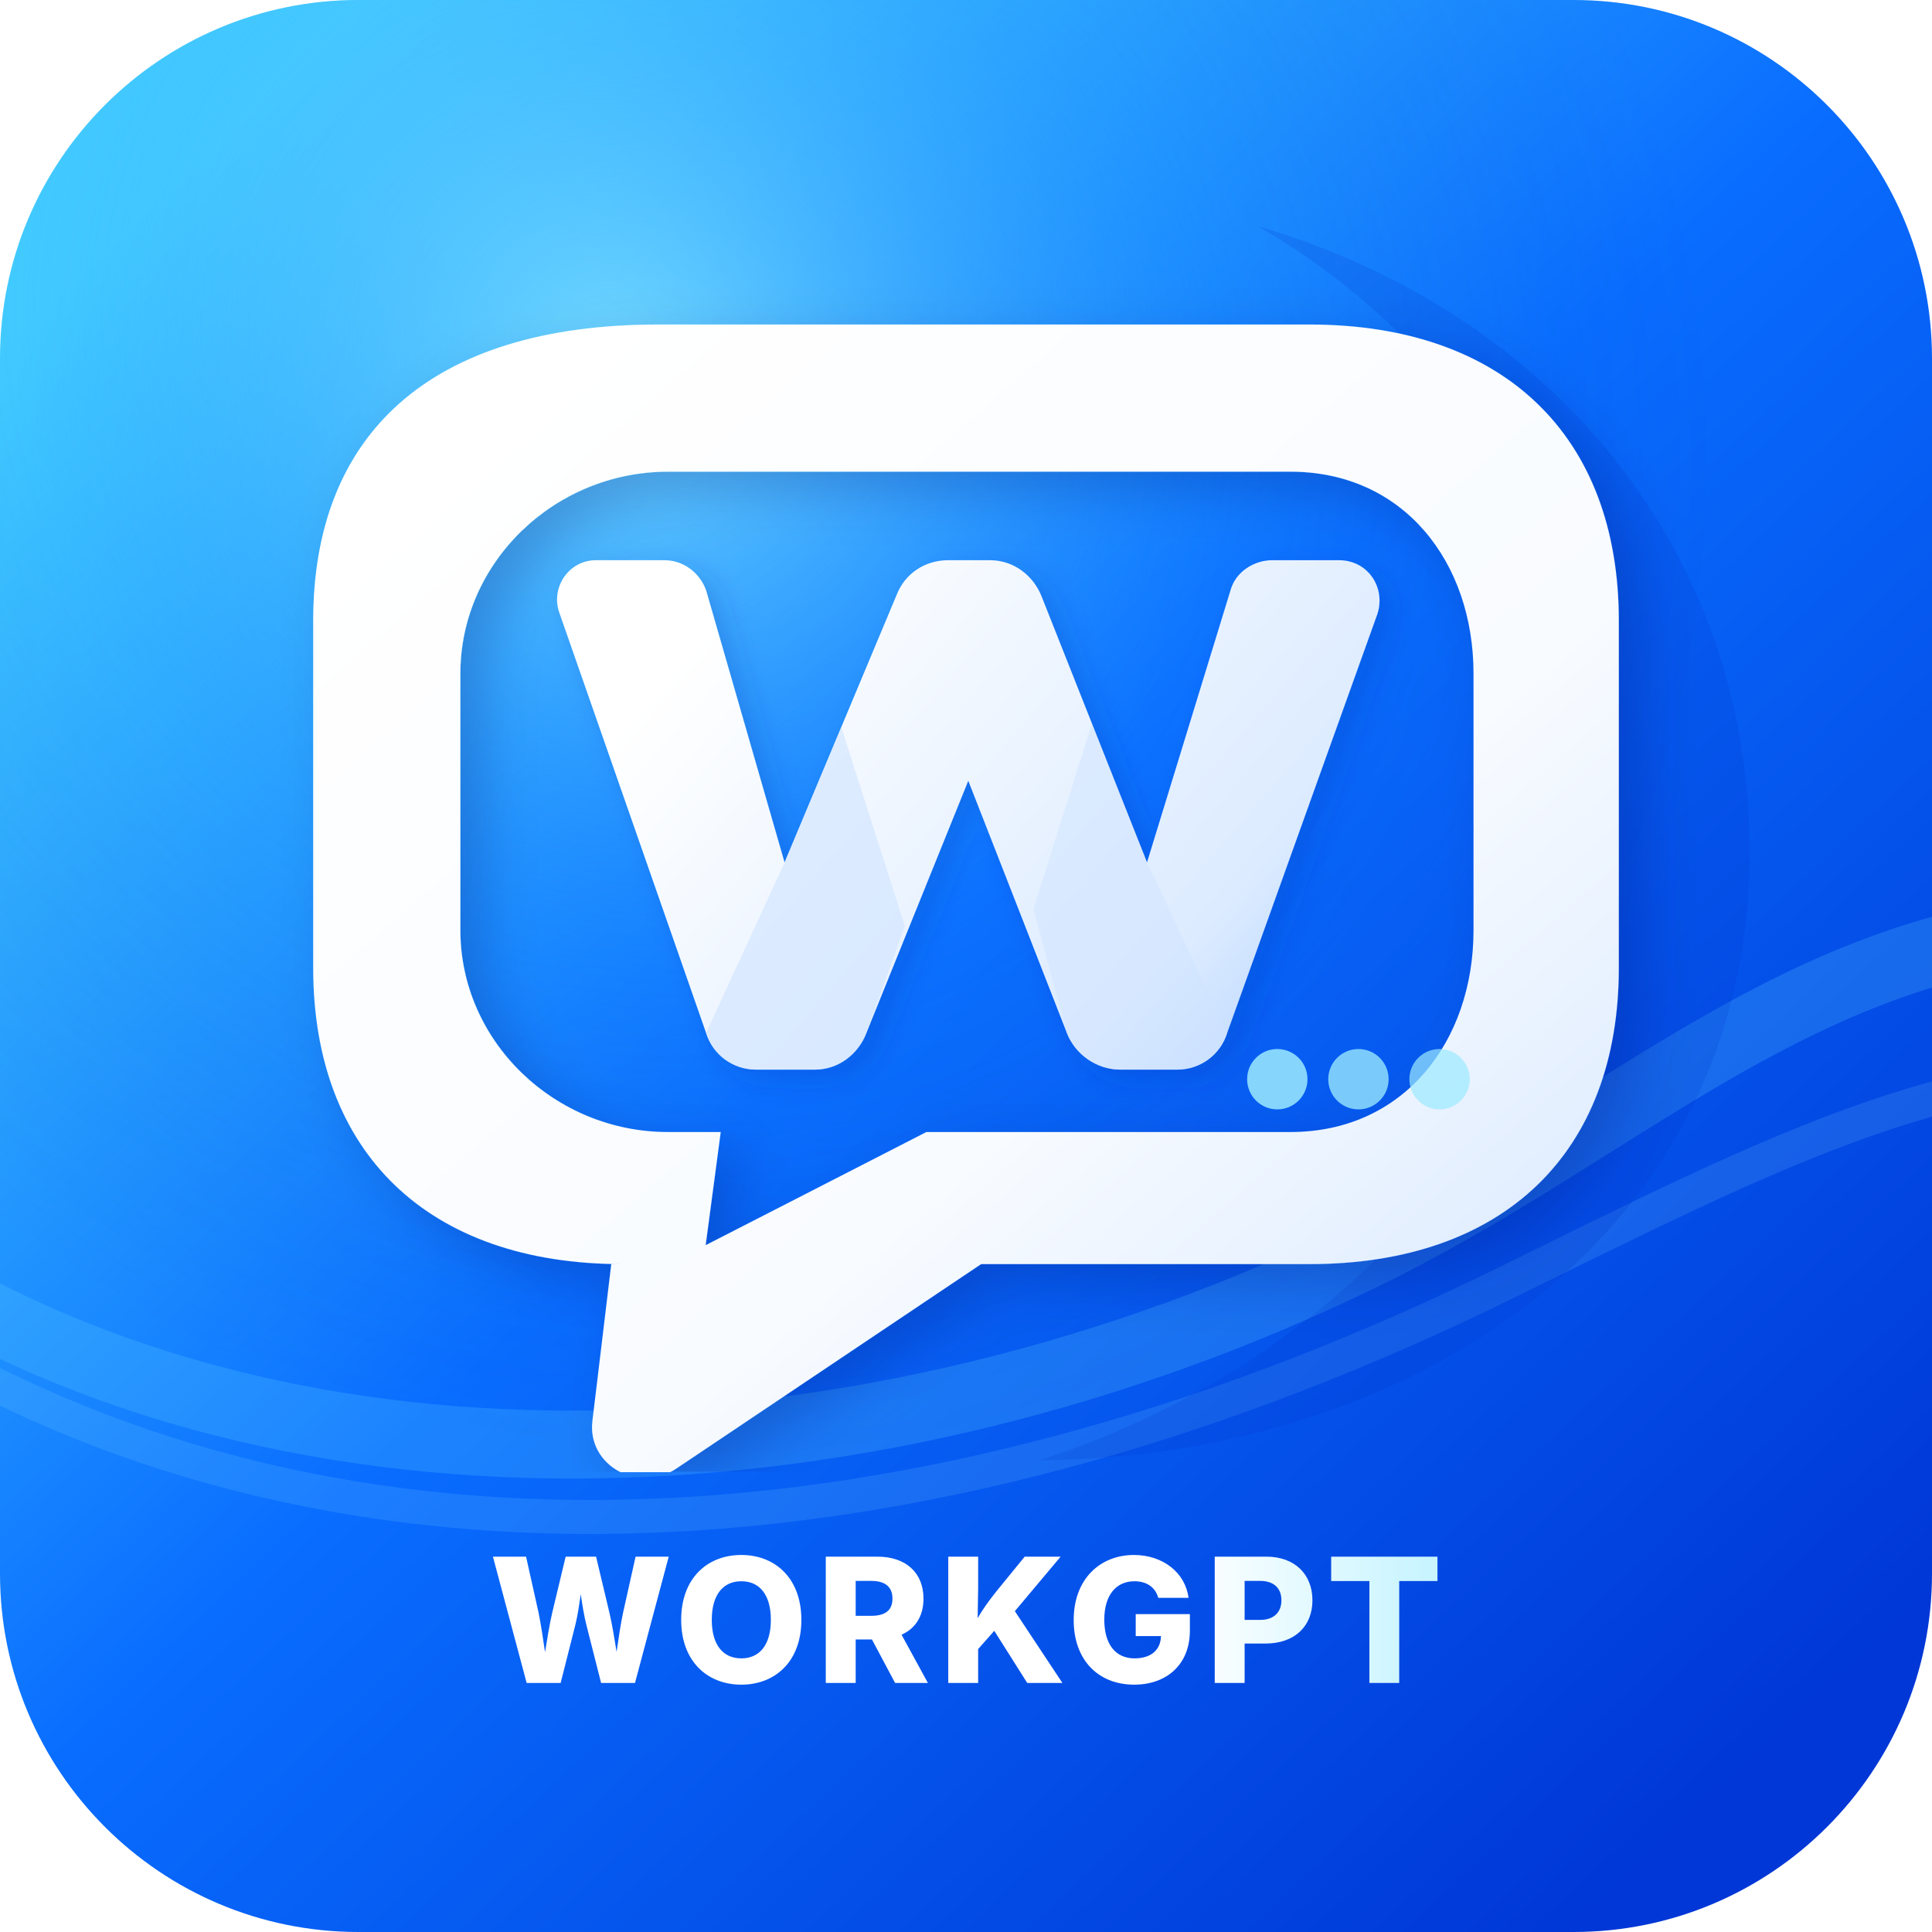
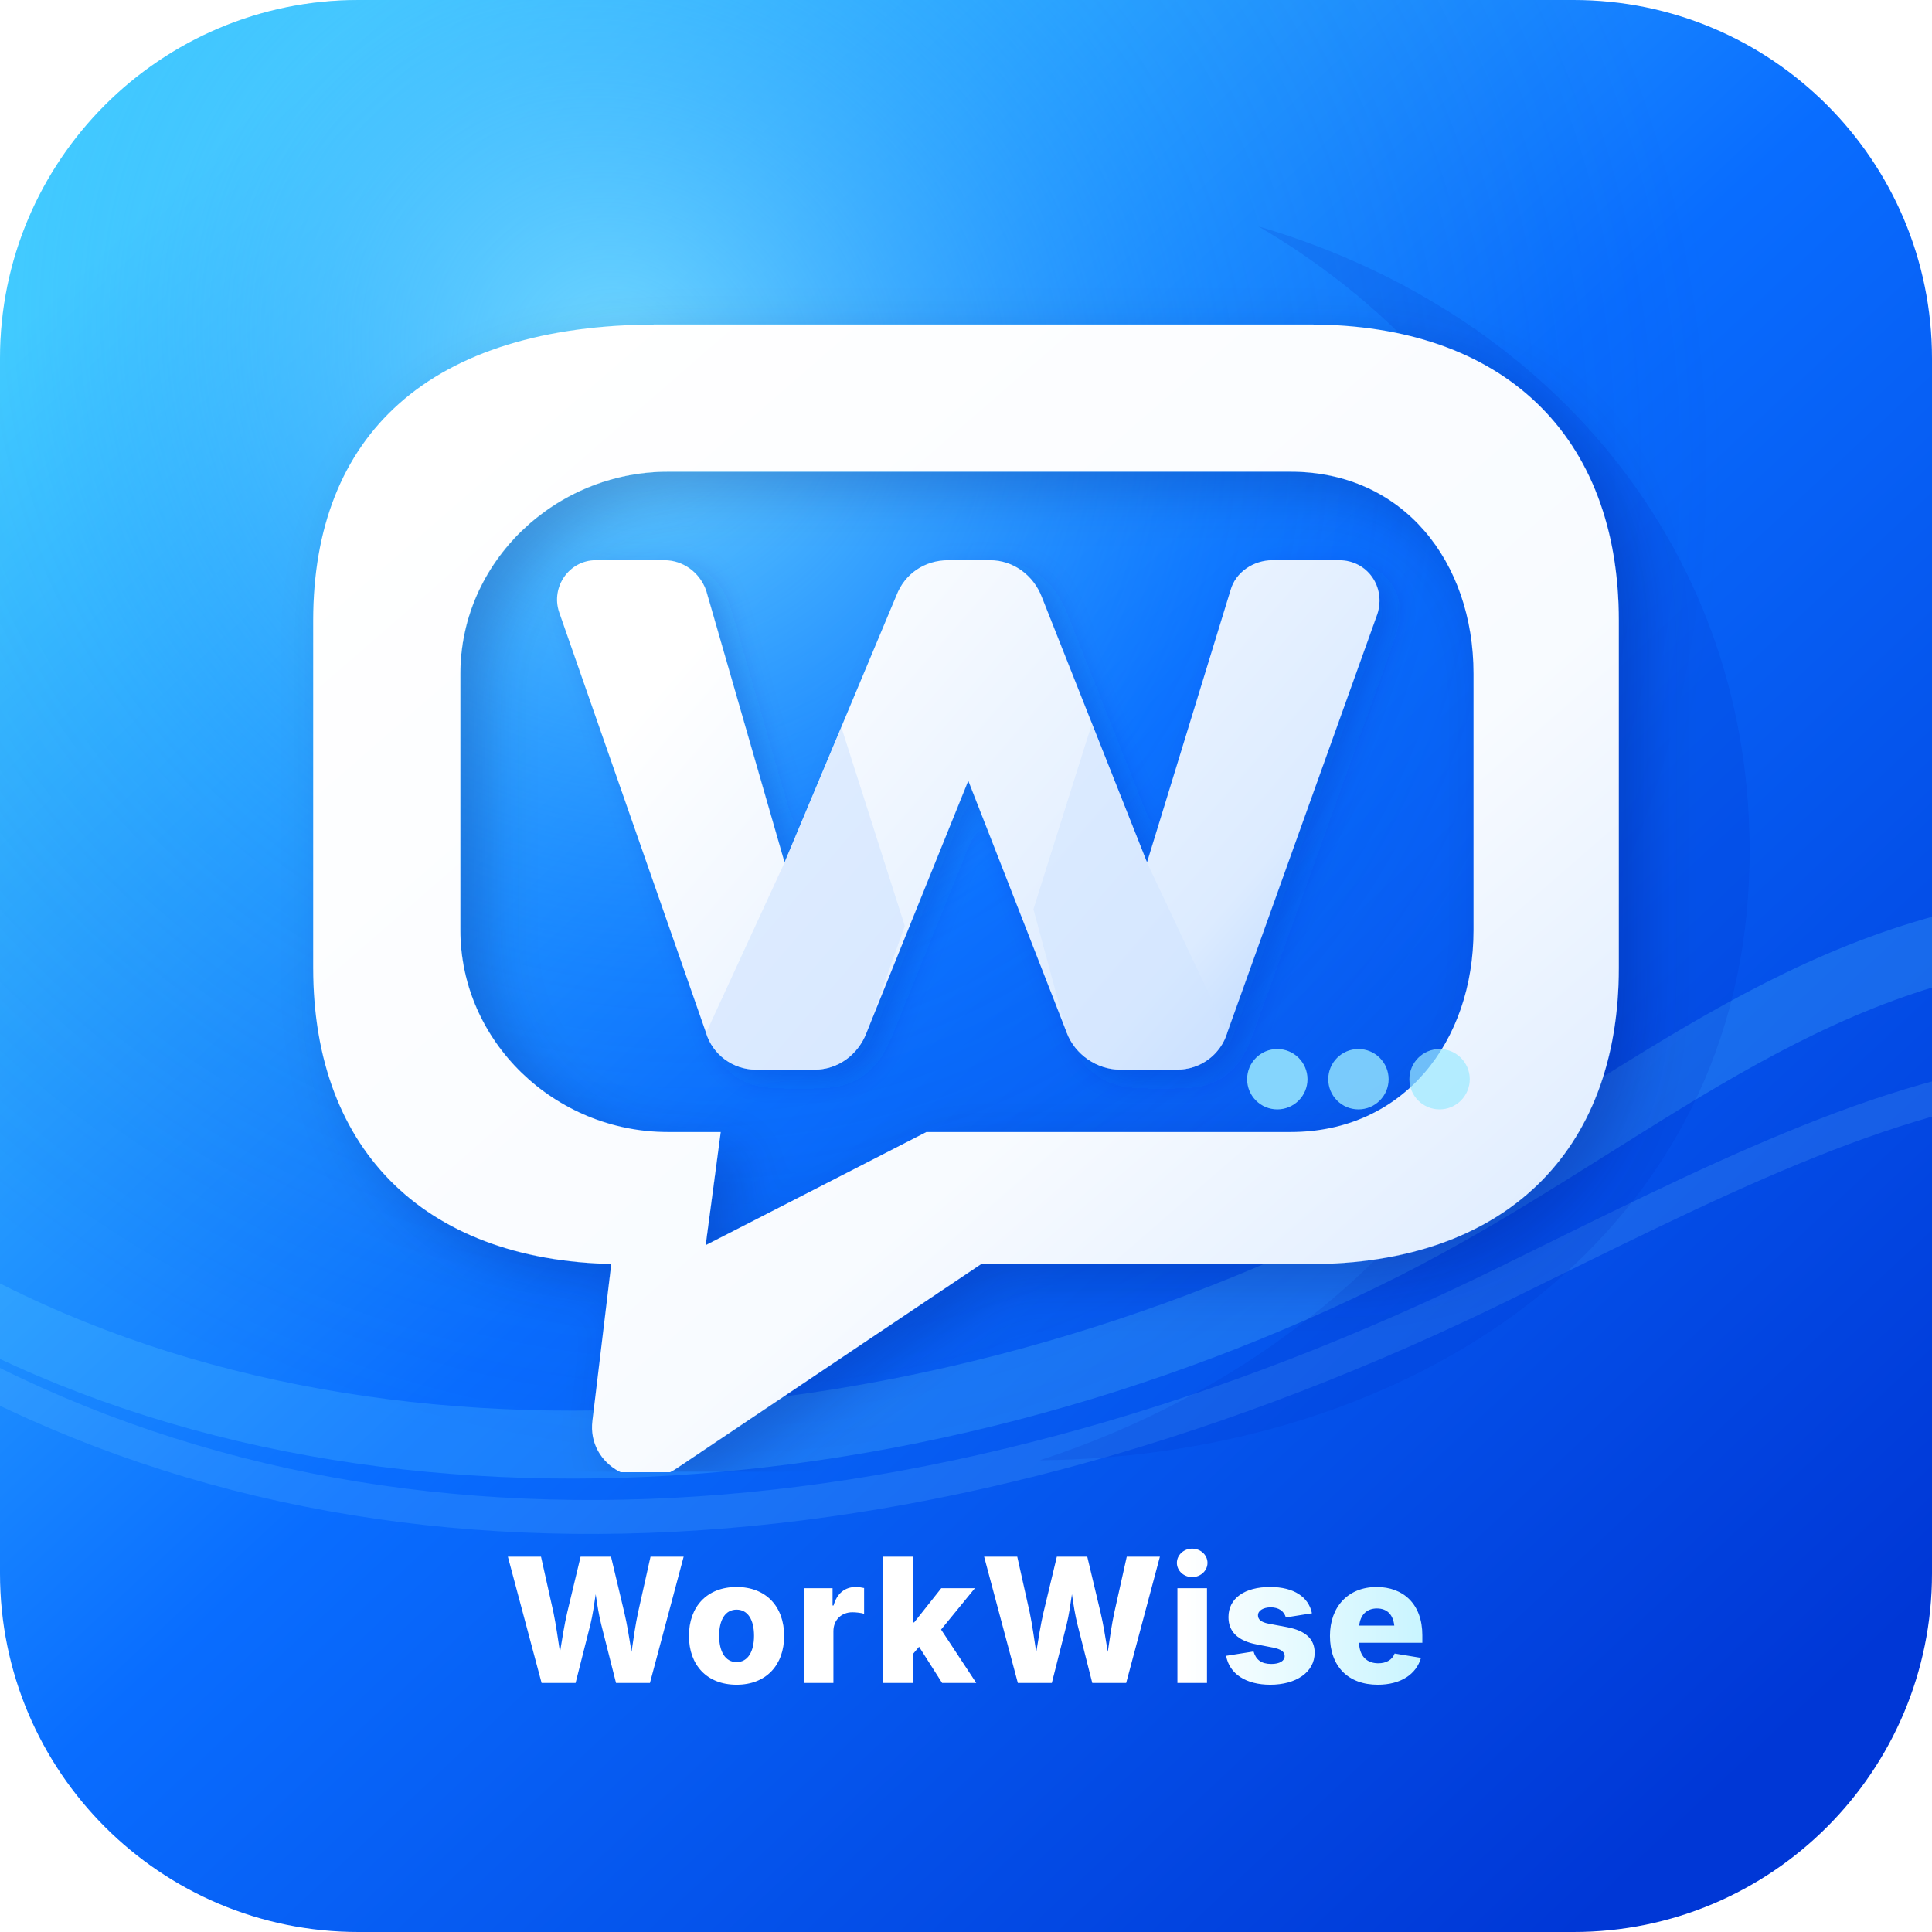
<svg xmlns="http://www.w3.org/2000/svg" width="1024" height="1024" viewBox="0 0 1024 1024" fill="none">
  <defs>
    <linearGradient id="bg" x1="115" y1="75" x2="925" y2="940" gradientUnits="userSpaceOnUse">
      <stop offset="0" stop-color="#48D5FF" />
      <stop offset="0.48" stop-color="#096DFF" />
      <stop offset="1" stop-color="#0037D6" />
    </linearGradient>
    <radialGradient id="glow" cx="0" cy="0" r="1" gradientUnits="userSpaceOnUse" gradientTransform="translate(330 195) rotate(45) scale(610 560)">
      <stop stop-color="#8EEBFF" stop-opacity="0.7" />
      <stop offset="0.55" stop-color="#1C8BFF" stop-opacity="0.15" />
      <stop offset="1" stop-color="#0028B8" stop-opacity="0" />
    </radialGradient>
    <linearGradient id="white3d" x1="256" y1="210" x2="760" y2="790" gradientUnits="userSpaceOnUse">
      <stop offset="0" stop-color="#FFFFFF" />
      <stop offset="0.62" stop-color="#F8FBFF" />
      <stop offset="1" stop-color="#D9E9FF" />
    </linearGradient>
    <linearGradient id="wShade" x1="366" y1="334" x2="690" y2="615" gradientUnits="userSpaceOnUse">
      <stop stop-color="#FFFFFF" />
      <stop offset="0.8" stop-color="#DCEBFF" />
      <stop offset="1" stop-color="#BBD8FF" />
    </linearGradient>
    <linearGradient id="textGrad" x1="200" y1="828" x2="890" y2="828" gradientUnits="userSpaceOnUse">
      <stop offset="0" stop-color="#FFFFFF" />
      <stop offset="0.62" stop-color="#FFFFFF" />
      <stop offset="1" stop-color="#8FE9FF" />
    </linearGradient>
    <filter id="softShadow" x="120" y="130" width="790" height="650" filterUnits="userSpaceOnUse" color-interpolation-filters="sRGB">
      <feDropShadow dx="0" dy="28" stdDeviation="28" flood-color="#001E86" flood-opacity="0.42" />
      <feDropShadow dx="12" dy="10" stdDeviation="14" flood-color="#00105F" flood-opacity="0.22" />
    </filter>
    <filter id="innerW" x="250" y="250" width="530" height="380" filterUnits="userSpaceOnUse" color-interpolation-filters="sRGB">
      <feDropShadow dx="0" dy="18" stdDeviation="15" flood-color="#002A8F" flood-opacity="0.38" />
      <feDropShadow dx="8" dy="6" stdDeviation="8" flood-color="#0038B5" flood-opacity="0.22" />
    </filter>
  </defs>
  <rect width="1024" height="1024" rx="190" fill="url(#bg)" />
  <rect width="1024" height="1024" rx="190" fill="url(#glow)" />
  <path d="M-48 674C170 808 480 788 734 660C856 598 946 510 1080 493" stroke="#6DDCFF" stroke-opacity="0.20" stroke-width="36" />
  <path d="M-38 715C198 850 501 826 798 680C904 628 1000 578 1090 570" stroke="#9AEFFF" stroke-opacity="0.13" stroke-width="18" />
  <path d="M667 120C827 167 934 300 927 466C919 659 747 772 551 774C677 733 781 643 822 520C880 346 799 197 667 120Z" fill="#002AC5" opacity="0.16" />
  <g filter="url(#softShadow)">
    <path fill-rule="evenodd" clip-rule="evenodd" d="M349 172H694C797 172 858 231 858 329V513C858 611 797 670 694 670H520L359 778C339 792 311 777 314 753L324 670H330C227 670 166 611 166 513V329C166 231 227 172 349 172ZM354 250C294 250 244 298 244 357V493C244 552 294 600 354 600H382L374 660L491 600H684C744 600 781 552 781 493V357C781 298 744 250 684 250H354Z" fill="url(#white3d)" />
  </g>
  <g filter="url(#innerW)" transform="matrix(0.885241, 0, 0, 0.885241, 59.97082, 26.92399)" style="">
    <path d="M267 336C262 321 273 305 289 305H330C341 305 351 312 355 323L402 486L469 326C474 313 486 305 500 305H525C539 305 551 314 556 327L619 486L669 323C672 312 683 305 694 305H734C751 305 762 321 757 337L667 588C663 601 651 610 637 610H603C589 610 576 601 571 588L512 437L451 588C446 601 434 610 420 610H385C371 610 359 601 355 588L267 336Z" fill="url(#wShade)" />
    <path d="M402 486L436 405L474 524L451 588C446 601 434 610 420 610H385C371 610 359 601 355 588L402 486Z" fill="#CFE3FF" opacity="0.6" />
    <path d="M619 486L586 403L551 514L571 588C576 601 589 610 603 610H637C651 610 663 601 667 588L619 486Z" fill="#CFE3FF" opacity="0.55" />
  </g>
  <circle cx="677" cy="572" r="16" fill="#9BEAFF" opacity="0.85" />
  <circle cx="720" cy="572" r="16" fill="#9BEAFF" opacity="0.78" />
  <circle cx="763" cy="572" r="16" fill="#9BEAFF" opacity="0.70" />
-   <text x="512" y="892" text-anchor="middle" font-family="Inter, Arial, Helvetica, sans-serif" font-size="92" font-weight="800" letter-spacing="4" fill="url(#textGrad)" style="white-space: pre;">WORKGPT</text>
+   <text x="512" y="892" text-anchor="middle" font-family="Inter, Arial, Helvetica, sans-serif" font-size="92" font-weight="800" letter-spacing="2" fill="url(#textGrad)" style="white-space: pre;">WorkWise</text>
</svg>
